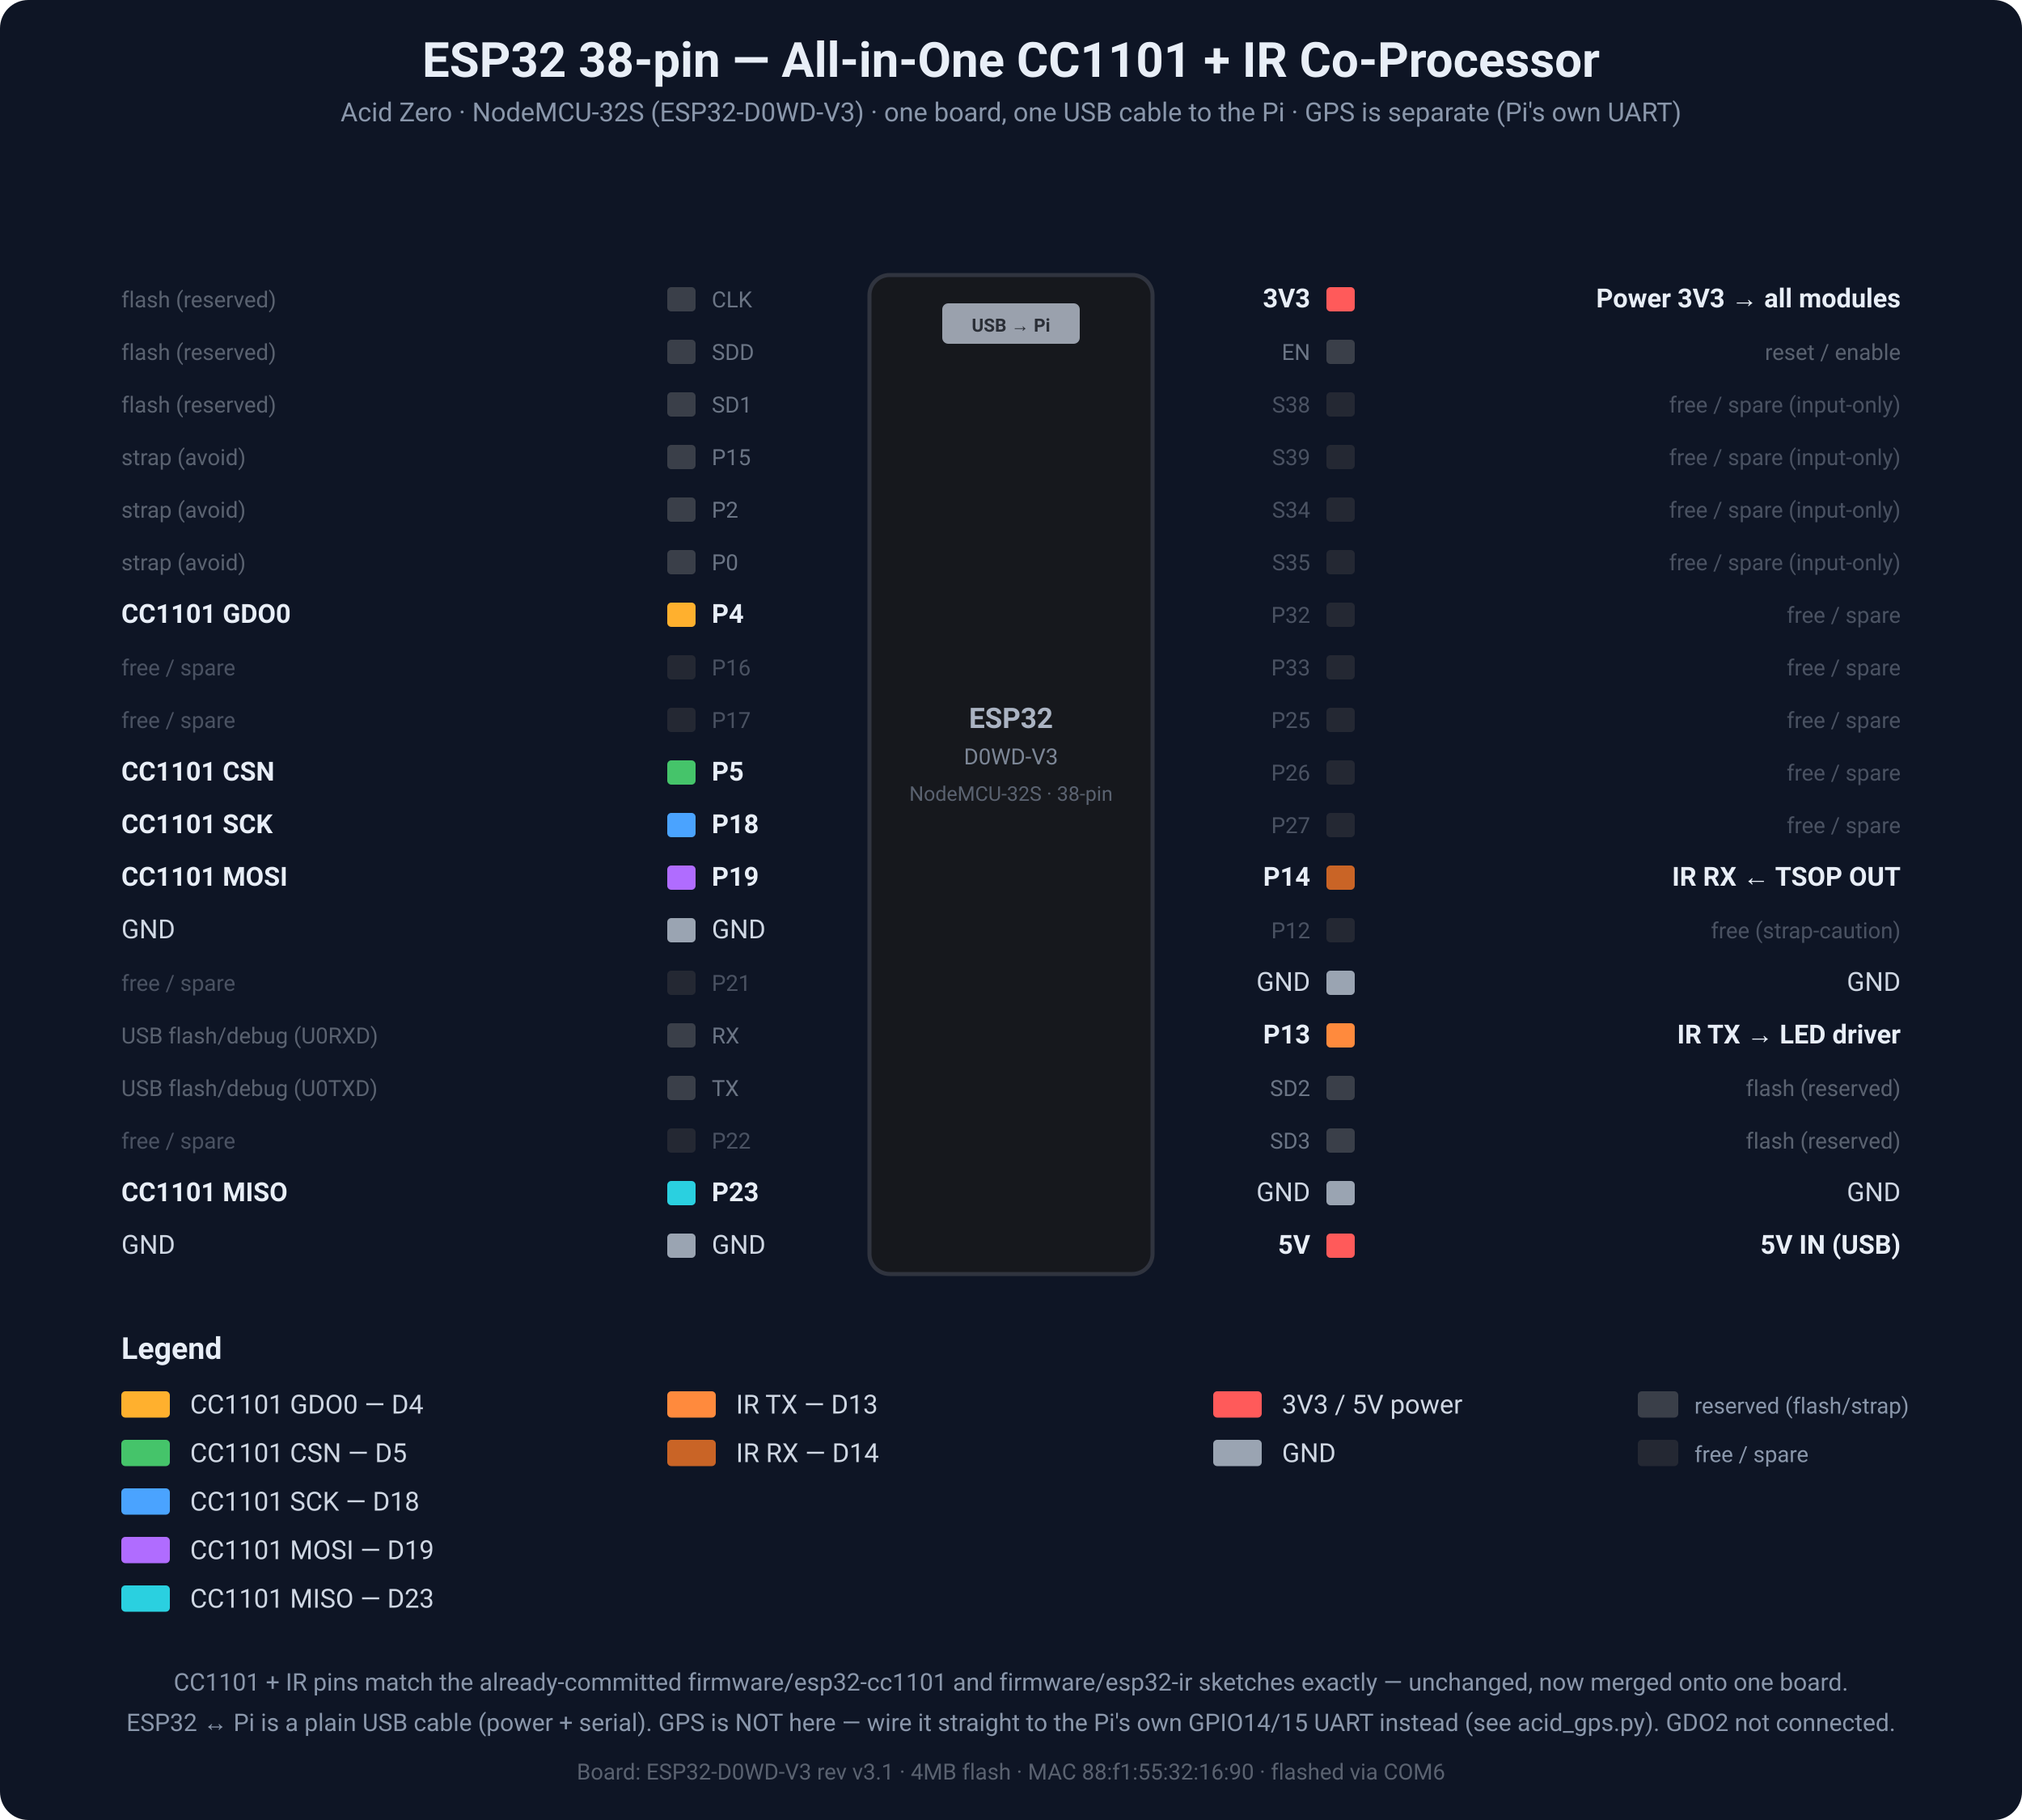
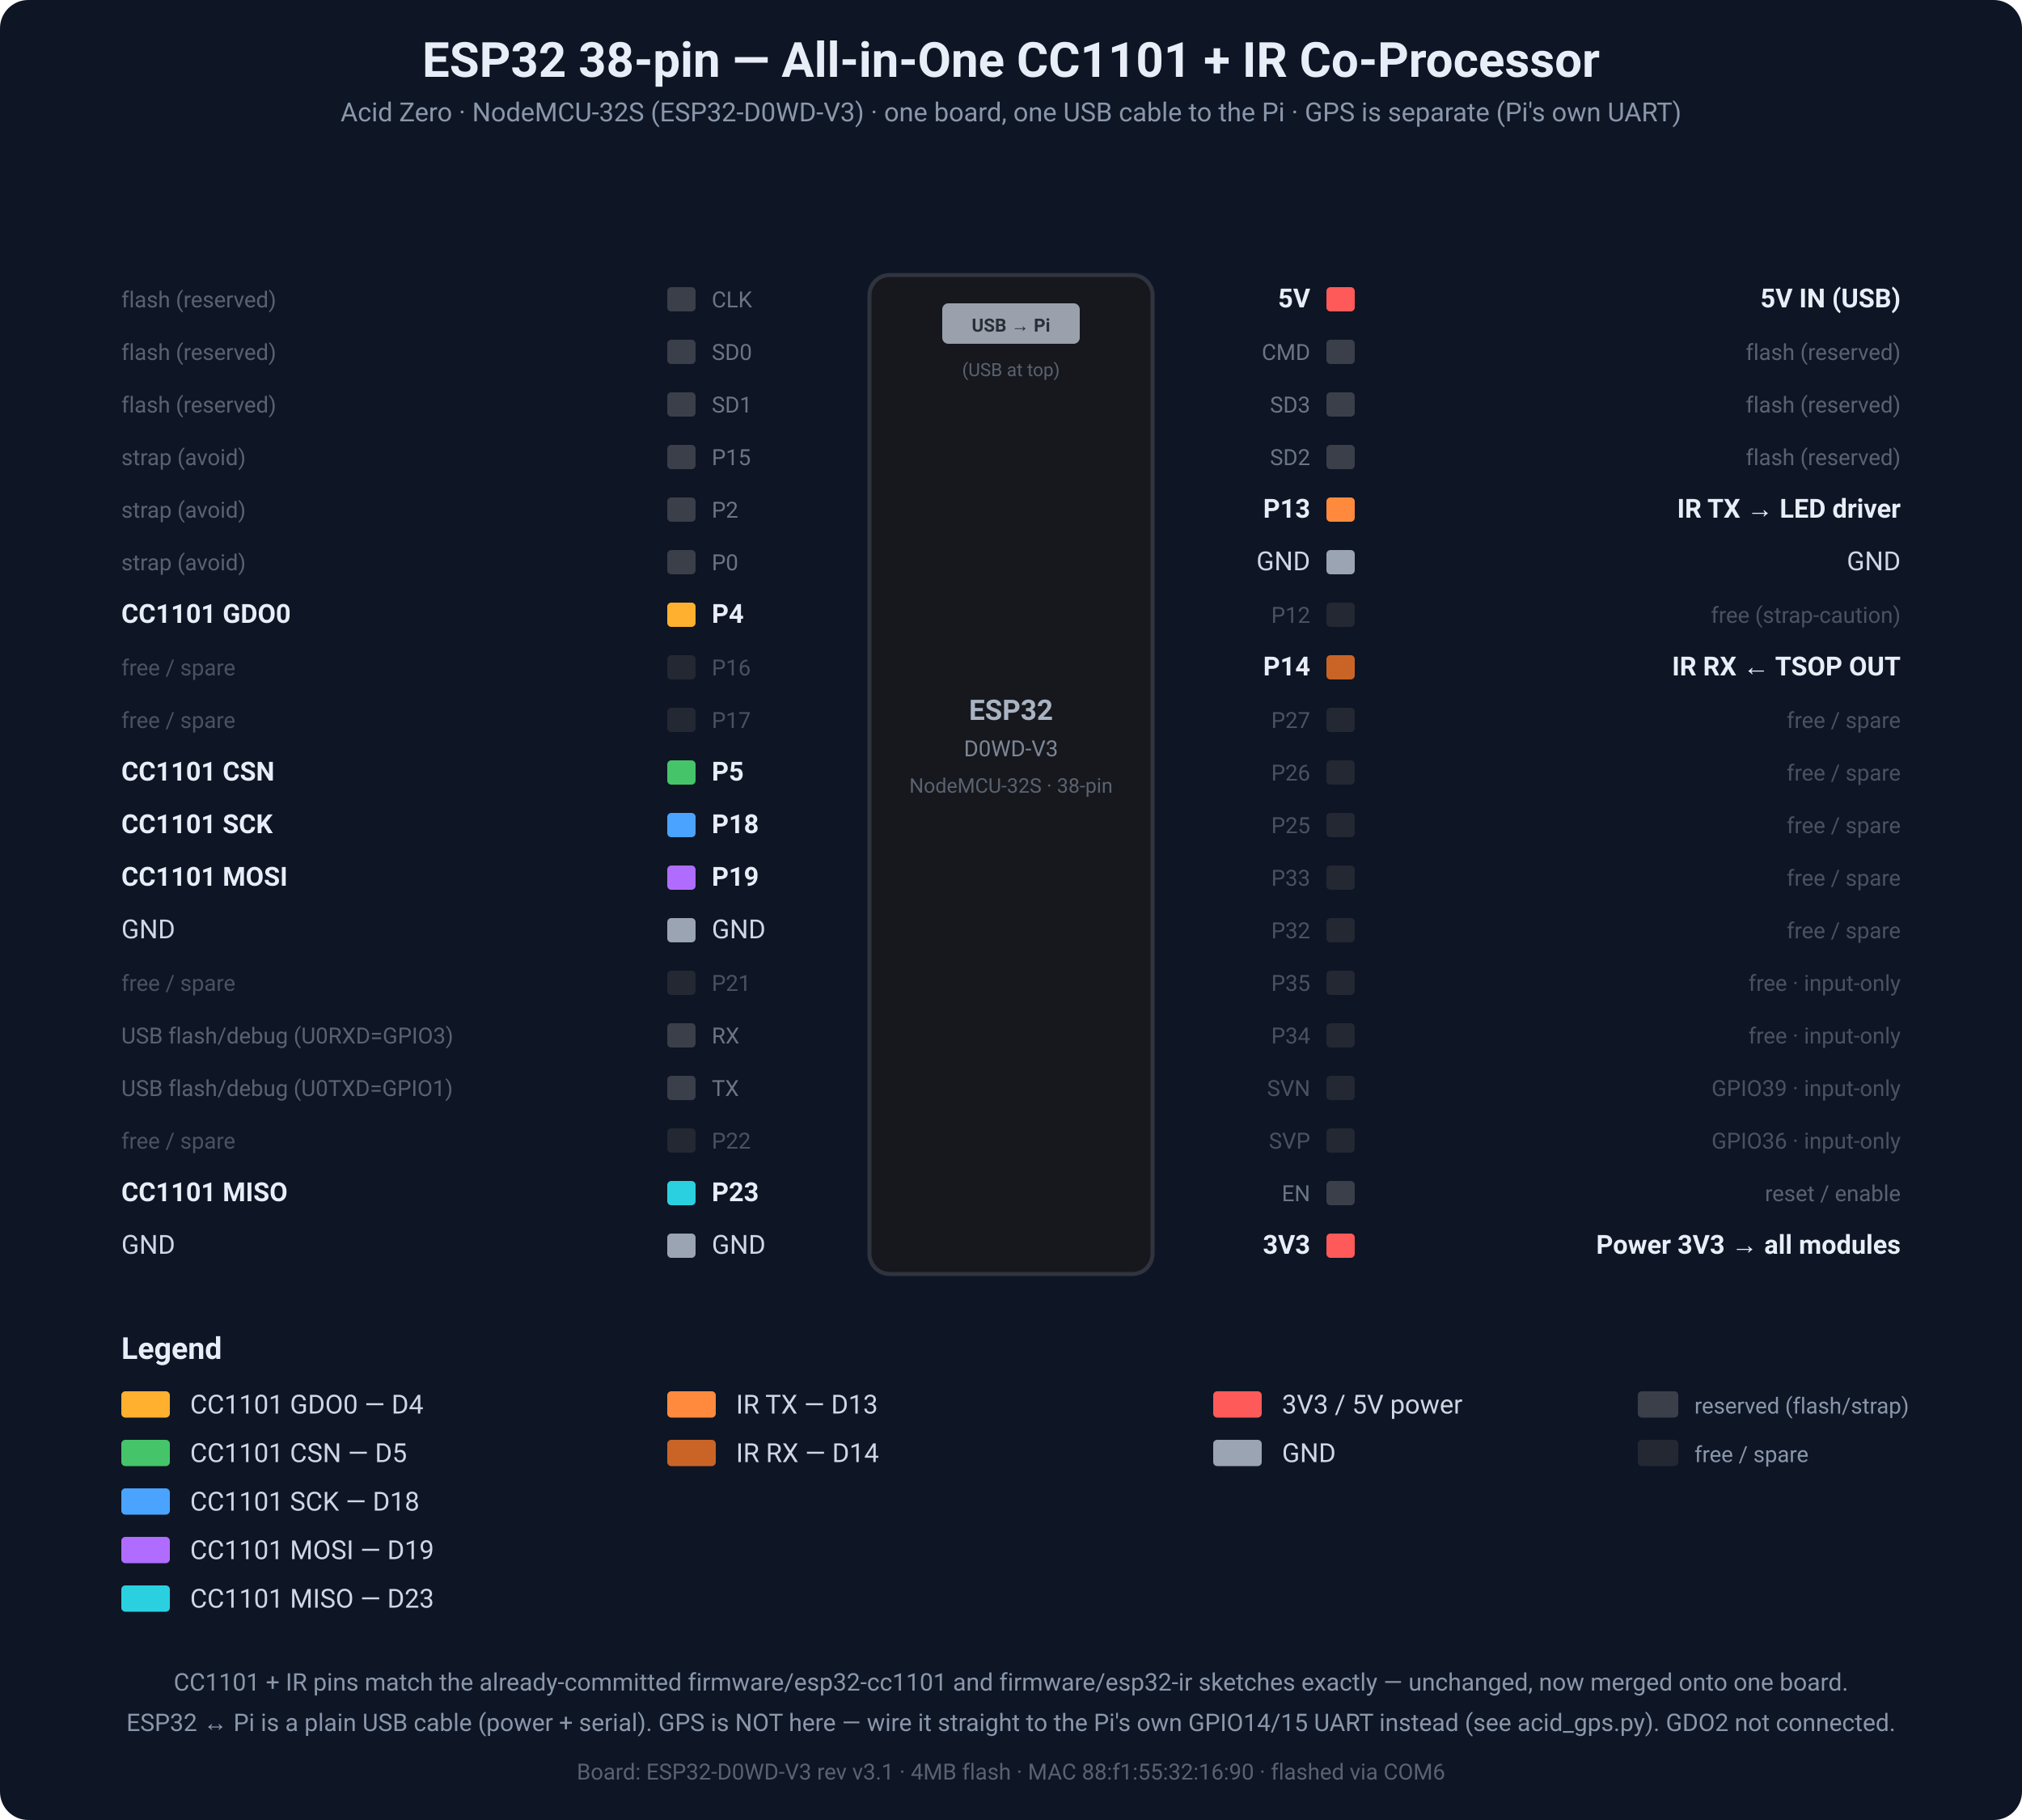
<svg xmlns="http://www.w3.org/2000/svg" viewBox="0 0 1000 900" role="img" font-family="Segoe UI, Roboto, Arial, sans-serif">
  <rect x="0" y="0" width="1000" height="900" rx="14" fill="#0e1525" />
  <text x="500" y="38" text-anchor="middle" fill="#e8eef7" font-size="24" font-weight="700">ESP32 38-pin — All-in-One CC1101 + IR Co-Processor</text>
  <text x="500" y="60" text-anchor="middle" fill="#8a97ab" font-size="13">Acid Zero · NodeMCU-32S (ESP32-D0WD-V3) · one board, one USB cable to the Pi · GPS is separate (Pi's own UART)</text>
  <rect x="430" y="136" width="140" height="494" rx="10" fill="#16181d" stroke="#30343f" stroke-width="2" />
-   <text x="500" y="360" text-anchor="middle" fill="#aab3c2" font-size="14" font-weight="600">ESP32</text>
-   <text x="500" y="378" text-anchor="middle" fill="#7c8696" font-size="11">D0WD-V3</text>
-   <text x="500" y="396" text-anchor="middle" fill="#5a6270" font-size="10">NodeMCU-32S · 38-pin</text>
+   <text x="500" y="356" text-anchor="middle" fill="#aab3c2" font-size="14" font-weight="600">ESP32</text>
+   <text x="500" y="374" text-anchor="middle" fill="#7c8696" font-size="11">D0WD-V3</text>
+   <text x="500" y="392" text-anchor="middle" fill="#5a6270" font-size="10">NodeMCU-32S · 38-pin</text>
  <rect x="466" y="150" width="68" height="20" rx="3" fill="#9aa1ad" />
  <text x="500" y="164" text-anchor="middle" fill="#2a2e36" font-size="9" font-weight="700">USB → Pi</text>
+   <text x="500" y="186" text-anchor="middle" fill="#5a6270" font-size="9">(USB at top)</text>
  <g font-size="13">
    <text x="60" y="152" fill="#5a6270" font-size="11">flash (reserved)</text>
    <rect x="330" y="142" width="14" height="12" rx="2" fill="#3a3f49" />
    <text x="352" y="152" fill="#6b7585" font-size="11">CLK</text>
    <text x="60" y="178" fill="#5a6270" font-size="11">flash (reserved)</text>
    <rect x="330" y="168" width="14" height="12" rx="2" fill="#3a3f49" />
-     <text x="352" y="178" fill="#6b7585" font-size="11">SDD</text>
+     <text x="352" y="178" fill="#6b7585" font-size="11">SD0</text>
    <text x="60" y="204" fill="#5a6270" font-size="11">flash (reserved)</text>
    <rect x="330" y="194" width="14" height="12" rx="2" fill="#3a3f49" />
    <text x="352" y="204" fill="#6b7585" font-size="11">SD1</text>
    <text x="60" y="230" fill="#5a6270" font-size="11">strap (avoid)</text>
    <rect x="330" y="220" width="14" height="12" rx="2" fill="#3a3f49" />
    <text x="352" y="230" fill="#6b7585" font-size="11">P15</text>
    <text x="60" y="256" fill="#5a6270" font-size="11">strap (avoid)</text>
    <rect x="330" y="246" width="14" height="12" rx="2" fill="#3a3f49" />
    <text x="352" y="256" fill="#6b7585" font-size="11">P2</text>
    <text x="60" y="282" fill="#5a6270" font-size="11">strap (avoid)</text>
    <rect x="330" y="272" width="14" height="12" rx="2" fill="#3a3f49" />
    <text x="352" y="282" fill="#6b7585" font-size="11">P0</text>
    <text x="60" y="308" fill="#e8eef7" font-weight="700">CC1101 GDO0</text>
    <rect x="330" y="298" width="14" height="12" rx="2" fill="#ffb02e" />
    <text x="352" y="308" fill="#e8eef7" font-weight="700">P4</text>
    <text x="60" y="334" fill="#4a5262" font-size="11">free / spare</text>
    <rect x="330" y="324" width="14" height="12" rx="2" fill="#242833" />
    <text x="352" y="334" fill="#4a5262" font-size="11">P16</text>
    <text x="60" y="360" fill="#4a5262" font-size="11">free / spare</text>
    <rect x="330" y="350" width="14" height="12" rx="2" fill="#242833" />
    <text x="352" y="360" fill="#4a5262" font-size="11">P17</text>
    <text x="60" y="386" fill="#e8eef7" font-weight="700">CC1101 CSN</text>
    <rect x="330" y="376" width="14" height="12" rx="2" fill="#45c46a" />
    <text x="352" y="386" fill="#e8eef7" font-weight="700">P5</text>
    <text x="60" y="412" fill="#e8eef7" font-weight="700">CC1101 SCK</text>
    <rect x="330" y="402" width="14" height="12" rx="2" fill="#4aa3ff" />
    <text x="352" y="412" fill="#e8eef7" font-weight="700">P18</text>
    <text x="60" y="438" fill="#e8eef7" font-weight="700">CC1101 MOSI</text>
    <rect x="330" y="428" width="14" height="12" rx="2" fill="#b06cff" />
    <text x="352" y="438" fill="#e8eef7" font-weight="700">P19</text>
    <text x="60" y="464" fill="#cfd7e3">GND</text>
    <rect x="330" y="454" width="14" height="12" rx="2" fill="#9aa4b2" />
    <text x="352" y="464" fill="#cfd7e3">GND</text>
    <text x="60" y="490" fill="#4a5262" font-size="11">free / spare</text>
    <rect x="330" y="480" width="14" height="12" rx="2" fill="#242833" />
    <text x="352" y="490" fill="#4a5262" font-size="11">P21</text>
-     <text x="60" y="516" fill="#5a6270" font-size="11">USB flash/debug (U0RXD)</text>
+     <text x="60" y="516" fill="#5a6270" font-size="11">USB flash/debug (U0RXD=GPIO3)</text>
    <rect x="330" y="506" width="14" height="12" rx="2" fill="#3a3f49" />
    <text x="352" y="516" fill="#6b7585" font-size="11">RX</text>
-     <text x="60" y="542" fill="#5a6270" font-size="11">USB flash/debug (U0TXD)</text>
+     <text x="60" y="542" fill="#5a6270" font-size="11">USB flash/debug (U0TXD=GPIO1)</text>
    <rect x="330" y="532" width="14" height="12" rx="2" fill="#3a3f49" />
    <text x="352" y="542" fill="#6b7585" font-size="11">TX</text>
    <text x="60" y="568" fill="#4a5262" font-size="11">free / spare</text>
    <rect x="330" y="558" width="14" height="12" rx="2" fill="#242833" />
    <text x="352" y="568" fill="#4a5262" font-size="11">P22</text>
    <text x="60" y="594" fill="#e8eef7" font-weight="700">CC1101 MISO</text>
    <rect x="330" y="584" width="14" height="12" rx="2" fill="#2ad0e0" />
    <text x="352" y="594" fill="#e8eef7" font-weight="700">P23</text>
    <text x="60" y="620" fill="#cfd7e3">GND</text>
    <rect x="330" y="610" width="14" height="12" rx="2" fill="#9aa4b2" />
    <text x="352" y="620" fill="#cfd7e3">GND</text>
  </g>
  <g font-size="13">
-     <text x="940" y="152" text-anchor="end" fill="#e8eef7" font-weight="700">Power 3V3 → all modules</text>
+     <text x="940" y="152" text-anchor="end" fill="#e8eef7" font-weight="700">5V IN (USB)</text>
    <rect x="656" y="142" width="14" height="12" rx="2" fill="#ff5a5a" />
-     <text x="648" y="152" text-anchor="end" fill="#e8eef7" font-weight="700">3V3</text>
-     <text x="940" y="178" text-anchor="end" fill="#5a6270" font-size="11">reset / enable</text>
+     <text x="648" y="152" text-anchor="end" fill="#e8eef7" font-weight="700">5V</text>
+     <text x="940" y="178" text-anchor="end" fill="#5a6270" font-size="11">flash (reserved)</text>
    <rect x="656" y="168" width="14" height="12" rx="2" fill="#3a3f49" />
-     <text x="648" y="178" text-anchor="end" fill="#6b7585" font-size="11">EN</text>
-     <text x="940" y="204" text-anchor="end" fill="#4a5262" font-size="11">free / spare (input-only)</text>
-     <rect x="656" y="194" width="14" height="12" rx="2" fill="#242833" />
-     <text x="648" y="204" text-anchor="end" fill="#4a5262" font-size="11">S38</text>
-     <text x="940" y="230" text-anchor="end" fill="#4a5262" font-size="11">free / spare (input-only)</text>
-     <rect x="656" y="220" width="14" height="12" rx="2" fill="#242833" />
-     <text x="648" y="230" text-anchor="end" fill="#4a5262" font-size="11">S39</text>
-     <text x="940" y="256" text-anchor="end" fill="#4a5262" font-size="11">free / spare (input-only)</text>
-     <rect x="656" y="246" width="14" height="12" rx="2" fill="#242833" />
-     <text x="648" y="256" text-anchor="end" fill="#4a5262" font-size="11">S34</text>
-     <text x="940" y="282" text-anchor="end" fill="#4a5262" font-size="11">free / spare (input-only)</text>
-     <rect x="656" y="272" width="14" height="12" rx="2" fill="#242833" />
-     <text x="648" y="282" text-anchor="end" fill="#4a5262" font-size="11">S35</text>
-     <text x="940" y="308" text-anchor="end" fill="#4a5262" font-size="11">free / spare</text>
+     <text x="648" y="178" text-anchor="end" fill="#6b7585" font-size="11">CMD</text>
+     <text x="940" y="204" text-anchor="end" fill="#5a6270" font-size="11">flash (reserved)</text>
+     <rect x="656" y="194" width="14" height="12" rx="2" fill="#3a3f49" />
+     <text x="648" y="204" text-anchor="end" fill="#6b7585" font-size="11">SD3</text>
+     <text x="940" y="230" text-anchor="end" fill="#5a6270" font-size="11">flash (reserved)</text>
+     <rect x="656" y="220" width="14" height="12" rx="2" fill="#3a3f49" />
+     <text x="648" y="230" text-anchor="end" fill="#6b7585" font-size="11">SD2</text>
+     <text x="940" y="256" text-anchor="end" fill="#e8eef7" font-weight="700">IR TX → LED driver</text>
+     <rect x="656" y="246" width="14" height="12" rx="2" fill="#ff8a3d" />
+     <text x="648" y="256" text-anchor="end" fill="#e8eef7" font-weight="700">P13</text>
+     <text x="940" y="282" text-anchor="end" fill="#cfd7e3">GND</text>
+     <rect x="656" y="272" width="14" height="12" rx="2" fill="#9aa4b2" />
+     <text x="648" y="282" text-anchor="end" fill="#cfd7e3">GND</text>
+     <text x="940" y="308" text-anchor="end" fill="#4a5262" font-size="11">free (strap-caution)</text>
    <rect x="656" y="298" width="14" height="12" rx="2" fill="#242833" />
-     <text x="648" y="308" text-anchor="end" fill="#4a5262" font-size="11">P32</text>
-     <text x="940" y="334" text-anchor="end" fill="#4a5262" font-size="11">free / spare</text>
-     <rect x="656" y="324" width="14" height="12" rx="2" fill="#242833" />
-     <text x="648" y="334" text-anchor="end" fill="#4a5262" font-size="11">P33</text>
+     <text x="648" y="308" text-anchor="end" fill="#4a5262" font-size="11">P12</text>
+     <text x="940" y="334" text-anchor="end" fill="#e8eef7" font-weight="700">IR RX ← TSOP OUT</text>
+     <rect x="656" y="324" width="14" height="12" rx="2" fill="#c96426" />
+     <text x="648" y="334" text-anchor="end" fill="#e8eef7" font-weight="700">P14</text>
    <text x="940" y="360" text-anchor="end" fill="#4a5262" font-size="11">free / spare</text>
    <rect x="656" y="350" width="14" height="12" rx="2" fill="#242833" />
-     <text x="648" y="360" text-anchor="end" fill="#4a5262" font-size="11">P25</text>
+     <text x="648" y="360" text-anchor="end" fill="#4a5262" font-size="11">P27</text>
    <text x="940" y="386" text-anchor="end" fill="#4a5262" font-size="11">free / spare</text>
    <rect x="656" y="376" width="14" height="12" rx="2" fill="#242833" />
    <text x="648" y="386" text-anchor="end" fill="#4a5262" font-size="11">P26</text>
    <text x="940" y="412" text-anchor="end" fill="#4a5262" font-size="11">free / spare</text>
    <rect x="656" y="402" width="14" height="12" rx="2" fill="#242833" />
-     <text x="648" y="412" text-anchor="end" fill="#4a5262" font-size="11">P27</text>
-     <text x="940" y="438" text-anchor="end" fill="#e8eef7" font-weight="700">IR RX ← TSOP OUT</text>
-     <rect x="656" y="428" width="14" height="12" rx="2" fill="#c96426" />
-     <text x="648" y="438" text-anchor="end" fill="#e8eef7" font-weight="700">P14</text>
-     <text x="940" y="464" text-anchor="end" fill="#4a5262" font-size="11">free (strap-caution)</text>
+     <text x="648" y="412" text-anchor="end" fill="#4a5262" font-size="11">P25</text>
+     <text x="940" y="438" text-anchor="end" fill="#4a5262" font-size="11">free / spare</text>
+     <rect x="656" y="428" width="14" height="12" rx="2" fill="#242833" />
+     <text x="648" y="438" text-anchor="end" fill="#4a5262" font-size="11">P33</text>
+     <text x="940" y="464" text-anchor="end" fill="#4a5262" font-size="11">free / spare</text>
    <rect x="656" y="454" width="14" height="12" rx="2" fill="#242833" />
-     <text x="648" y="464" text-anchor="end" fill="#4a5262" font-size="11">P12</text>
-     <text x="940" y="490" text-anchor="end" fill="#cfd7e3">GND</text>
-     <rect x="656" y="480" width="14" height="12" rx="2" fill="#9aa4b2" />
-     <text x="648" y="490" text-anchor="end" fill="#cfd7e3">GND</text>
-     <text x="940" y="516" text-anchor="end" fill="#e8eef7" font-weight="700">IR TX → LED driver</text>
-     <rect x="656" y="506" width="14" height="12" rx="2" fill="#ff8a3d" />
-     <text x="648" y="516" text-anchor="end" fill="#e8eef7" font-weight="700">P13</text>
-     <text x="940" y="542" text-anchor="end" fill="#5a6270" font-size="11">flash (reserved)</text>
-     <rect x="656" y="532" width="14" height="12" rx="2" fill="#3a3f49" />
-     <text x="648" y="542" text-anchor="end" fill="#6b7585" font-size="11">SD2</text>
-     <text x="940" y="568" text-anchor="end" fill="#5a6270" font-size="11">flash (reserved)</text>
-     <rect x="656" y="558" width="14" height="12" rx="2" fill="#3a3f49" />
-     <text x="648" y="568" text-anchor="end" fill="#6b7585" font-size="11">SD3</text>
-     <text x="940" y="594" text-anchor="end" fill="#cfd7e3">GND</text>
-     <rect x="656" y="584" width="14" height="12" rx="2" fill="#9aa4b2" />
-     <text x="648" y="594" text-anchor="end" fill="#cfd7e3">GND</text>
-     <text x="940" y="620" text-anchor="end" fill="#e8eef7" font-weight="700">5V IN (USB)</text>
+     <text x="648" y="464" text-anchor="end" fill="#4a5262" font-size="11">P32</text>
+     <text x="940" y="490" text-anchor="end" fill="#4a5262" font-size="11">free · input-only</text>
+     <rect x="656" y="480" width="14" height="12" rx="2" fill="#242833" />
+     <text x="648" y="490" text-anchor="end" fill="#4a5262" font-size="11">P35</text>
+     <text x="940" y="516" text-anchor="end" fill="#4a5262" font-size="11">free · input-only</text>
+     <rect x="656" y="506" width="14" height="12" rx="2" fill="#242833" />
+     <text x="648" y="516" text-anchor="end" fill="#4a5262" font-size="11">P34</text>
+     <text x="940" y="542" text-anchor="end" fill="#4a5262" font-size="11">GPIO39 · input-only</text>
+     <rect x="656" y="532" width="14" height="12" rx="2" fill="#242833" />
+     <text x="648" y="542" text-anchor="end" fill="#4a5262" font-size="11">SVN</text>
+     <text x="940" y="568" text-anchor="end" fill="#4a5262" font-size="11">GPIO36 · input-only</text>
+     <rect x="656" y="558" width="14" height="12" rx="2" fill="#242833" />
+     <text x="648" y="568" text-anchor="end" fill="#4a5262" font-size="11">SVP</text>
+     <text x="940" y="594" text-anchor="end" fill="#5a6270" font-size="11">reset / enable</text>
+     <rect x="656" y="584" width="14" height="12" rx="2" fill="#3a3f49" />
+     <text x="648" y="594" text-anchor="end" fill="#6b7585" font-size="11">EN</text>
+     <text x="940" y="620" text-anchor="end" fill="#e8eef7" font-weight="700">Power 3V3 → all modules</text>
    <rect x="656" y="610" width="14" height="12" rx="2" fill="#ff5a5a" />
-     <text x="648" y="620" text-anchor="end" fill="#e8eef7" font-weight="700">5V</text>
+     <text x="648" y="620" text-anchor="end" fill="#e8eef7" font-weight="700">3V3</text>
  </g>
  <text x="60" y="672" fill="#e8eef7" font-size="15" font-weight="700">Legend</text>
  <g font-size="13">
    <rect x="60" y="688" width="24" height="13" rx="2" fill="#ffb02e" />
    <text x="94" y="699" fill="#cfd7e3">CC1101 GDO0 — D4</text>
    <rect x="60" y="712" width="24" height="13" rx="2" fill="#45c46a" />
    <text x="94" y="723" fill="#cfd7e3">CC1101 CSN — D5</text>
    <rect x="60" y="736" width="24" height="13" rx="2" fill="#4aa3ff" />
    <text x="94" y="747" fill="#cfd7e3">CC1101 SCK — D18</text>
    <rect x="60" y="760" width="24" height="13" rx="2" fill="#b06cff" />
    <text x="94" y="771" fill="#cfd7e3">CC1101 MOSI — D19</text>
    <rect x="60" y="784" width="24" height="13" rx="2" fill="#2ad0e0" />
    <text x="94" y="795" fill="#cfd7e3">CC1101 MISO — D23</text>
    <rect x="330" y="688" width="24" height="13" rx="2" fill="#ff8a3d" />
    <text x="364" y="699" fill="#cfd7e3">IR TX — D13</text>
    <rect x="330" y="712" width="24" height="13" rx="2" fill="#c96426" />
    <text x="364" y="723" fill="#cfd7e3">IR RX — D14</text>
    <rect x="600" y="688" width="24" height="13" rx="2" fill="#ff5a5a" />
    <text x="634" y="699" fill="#cfd7e3">3V3 / 5V power</text>
    <rect x="600" y="712" width="24" height="13" rx="2" fill="#9aa4b2" />
    <text x="634" y="723" fill="#cfd7e3">GND</text>
    <rect x="810" y="688" width="20" height="13" rx="2" fill="#3a3f49" />
    <text x="838" y="699" fill="#8a97ab" font-size="11">reserved (flash/strap)</text>
    <rect x="810" y="712" width="20" height="13" rx="2" fill="#242833" />
    <text x="838" y="723" fill="#8a97ab" font-size="11">free / spare</text>
  </g>
  <text x="500" y="836" text-anchor="middle" fill="#8a97ab" font-size="12">CC1101 + IR pins match the already-committed firmware/esp32-cc1101 and firmware/esp32-ir sketches exactly — unchanged, now merged onto one board.</text>
  <text x="500" y="856" text-anchor="middle" fill="#8a97ab" font-size="12">ESP32 ↔ Pi is a plain USB cable (power + serial). GPS is NOT here — wire it straight to the Pi's own GPIO14/15 UART instead (see acid_gps.py). GDO2 not connected.</text>
  <text x="500" y="880" text-anchor="middle" fill="#5a6270" font-size="11">Board: ESP32-D0WD-V3 rev v3.1 · 4MB flash · MAC 88:f1:55:32:16:90 · flashed via COM6</text>
</svg>
